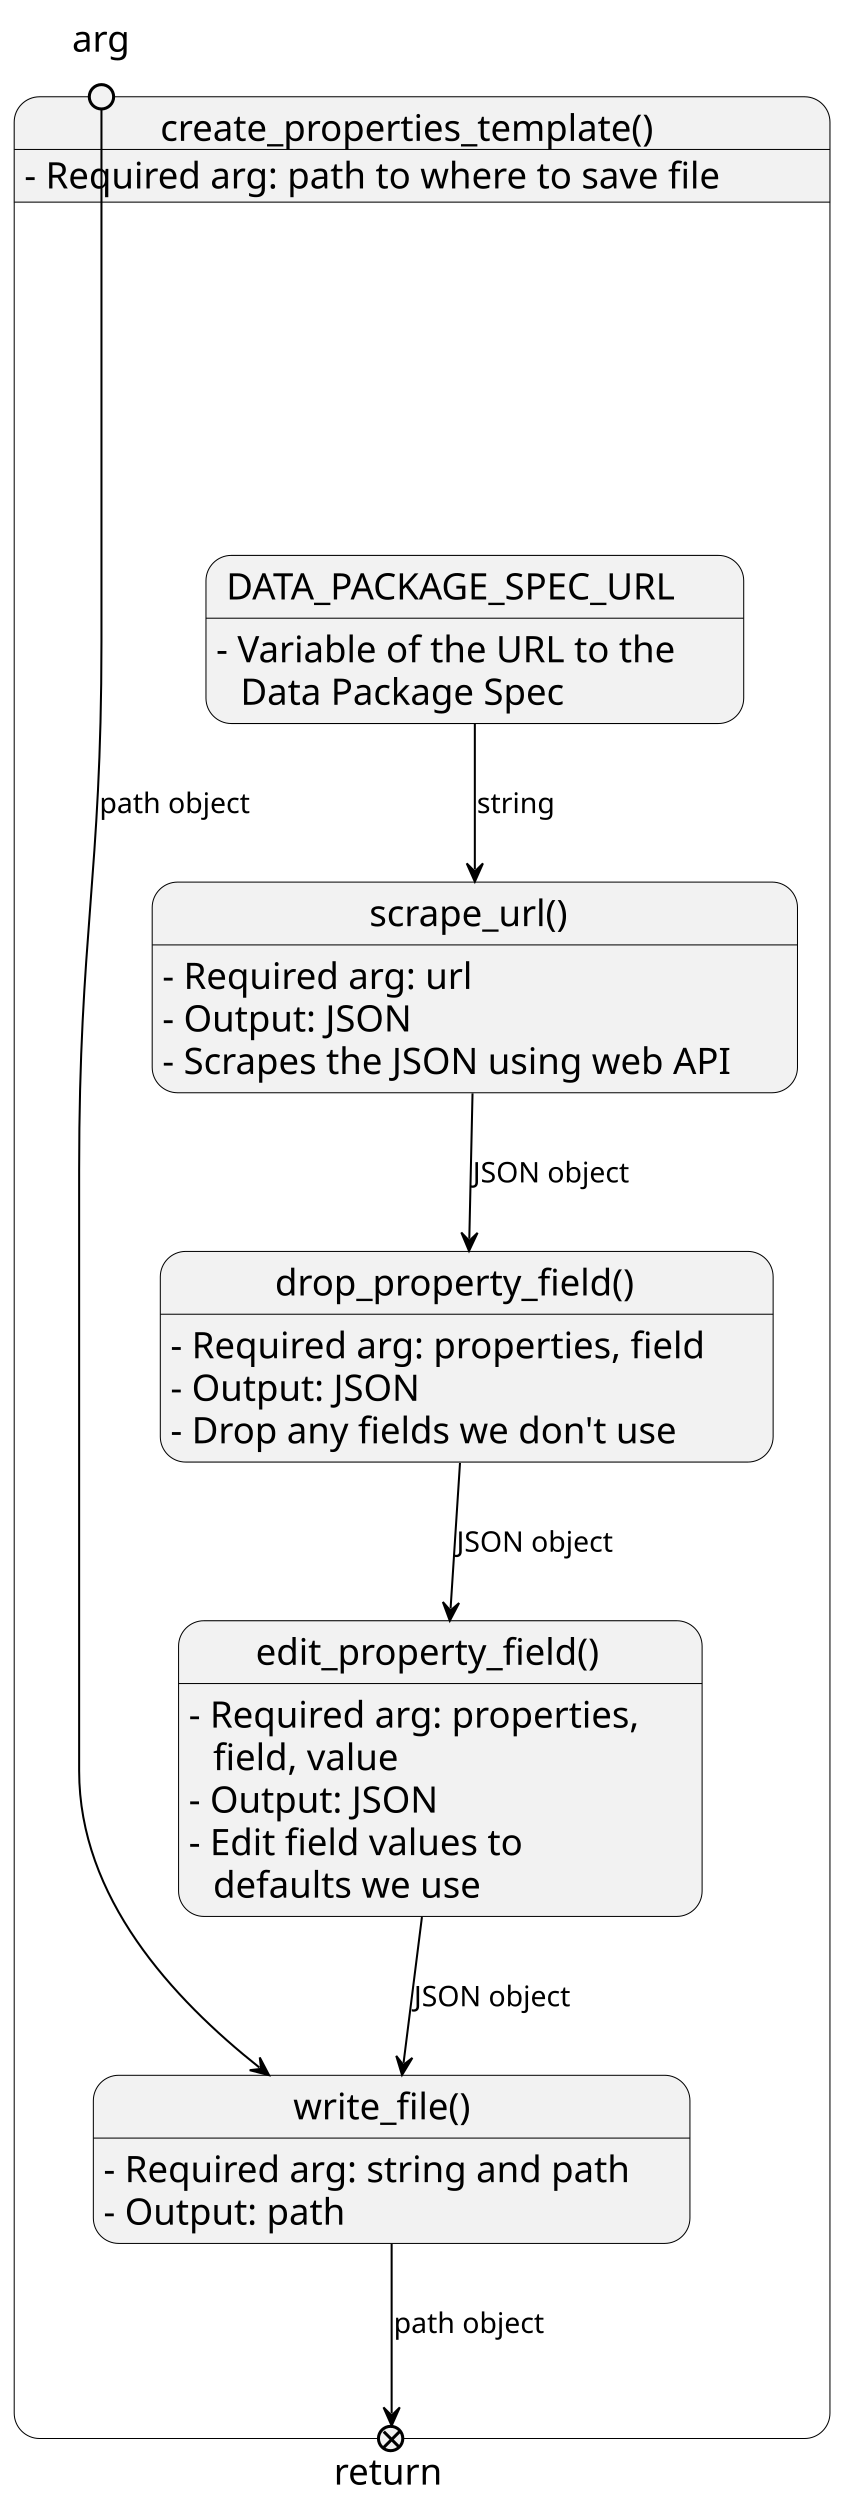
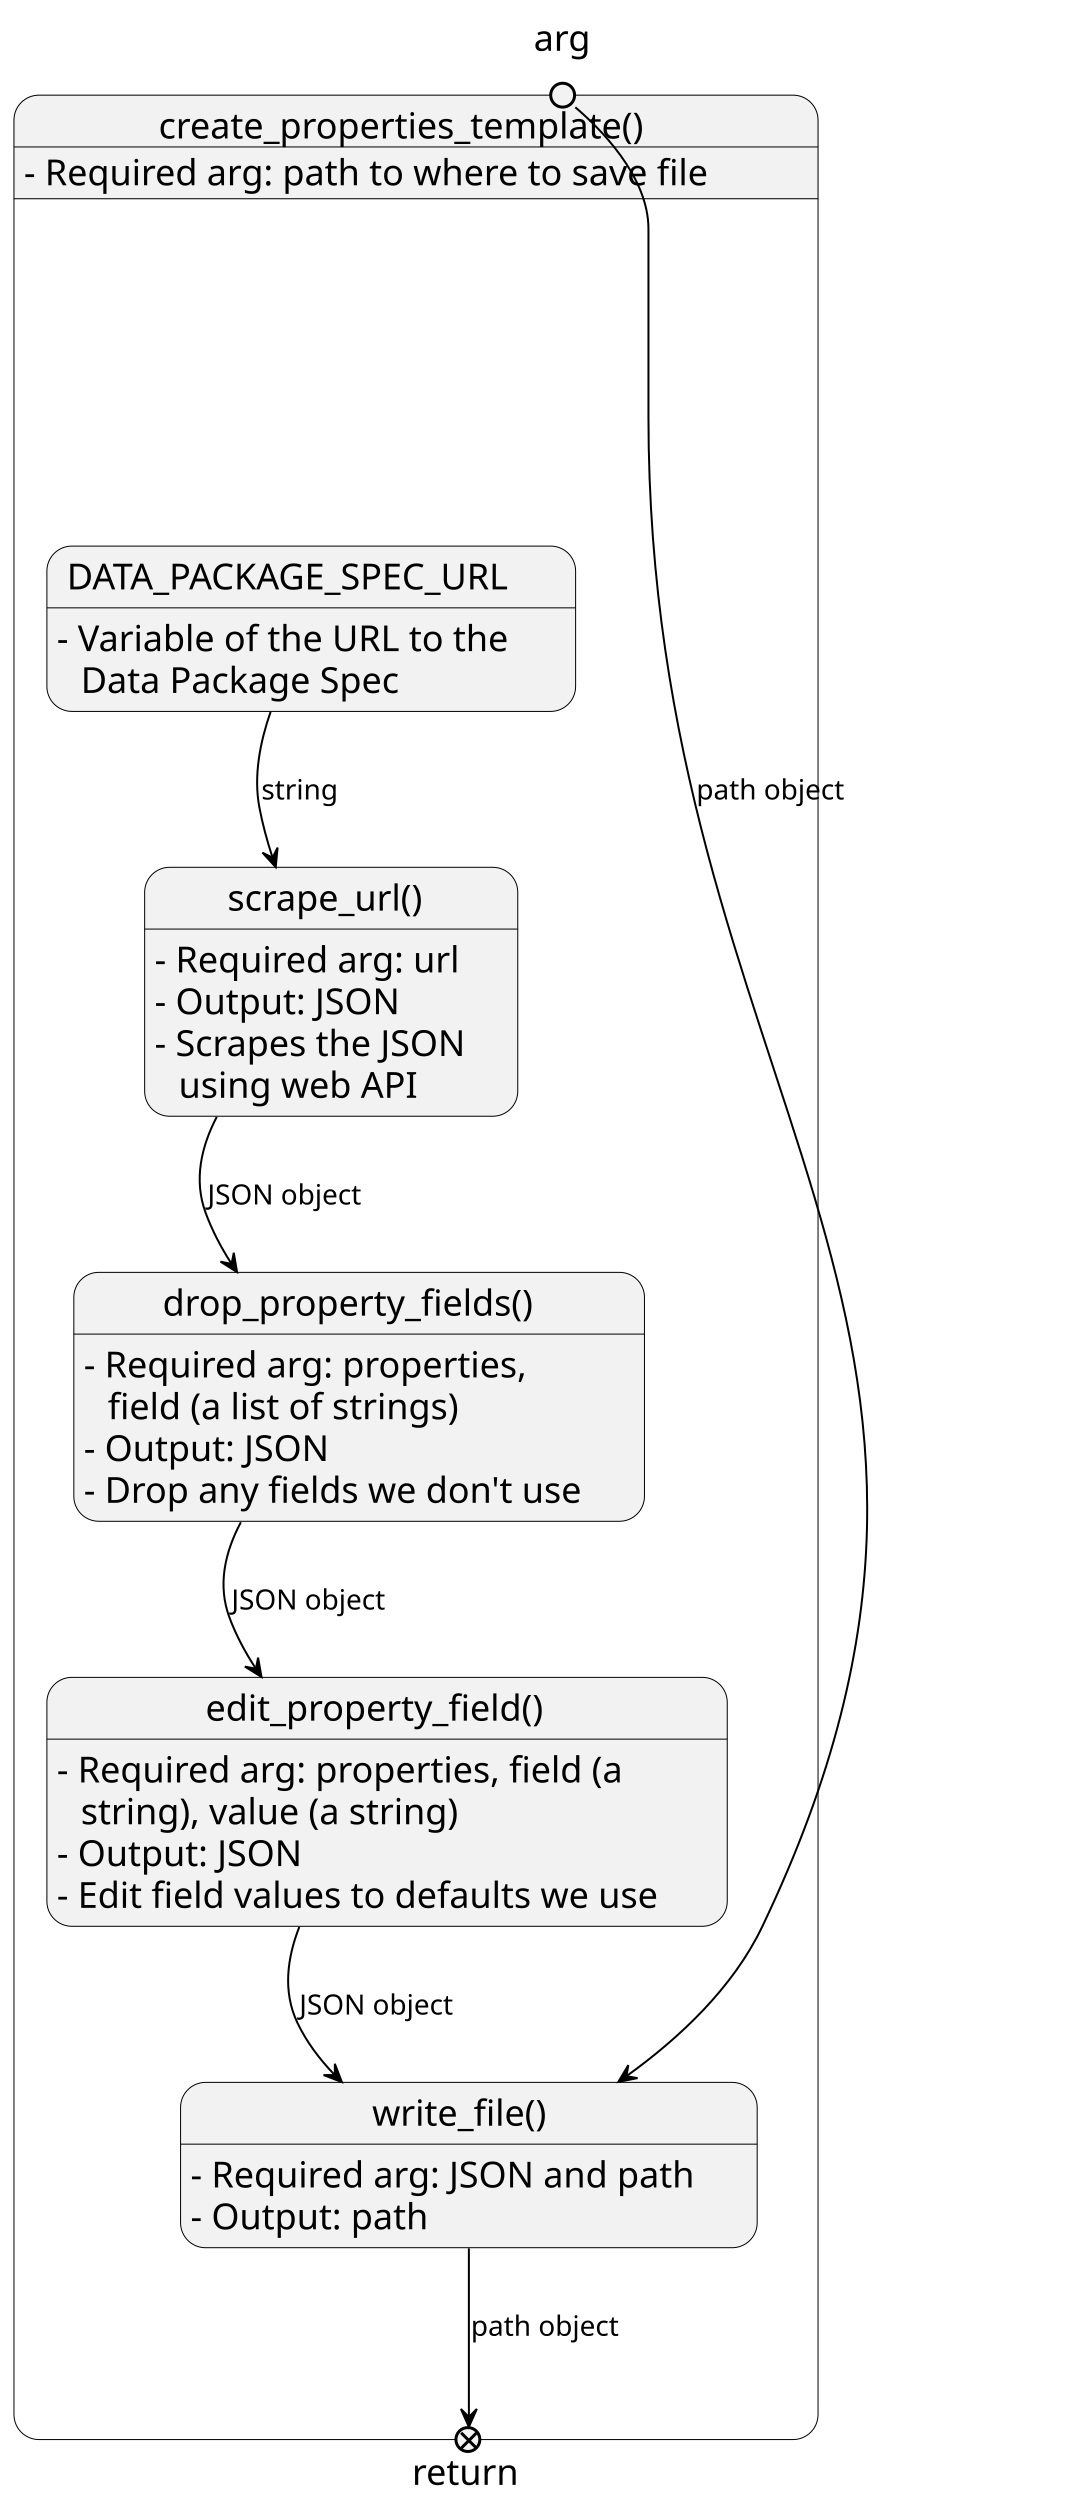
- <svg xmlns="http://www.w3.org/2000/svg" contentStyleType="text/css" height="1232px" preserveAspectRatio="none" style="width:422px;height:1232px;background:#FFFFFF;" version="1.1" viewBox="0 0 422 1232" width="422px" zoomAndPan="magnify">
+ <svg xmlns="http://www.w3.org/2000/svg" contentStyleType="text/css" height="1253px" preserveAspectRatio="none" style="width:534px;height:1253px;background:#FFFFFF;" version="1.1" viewBox="0 0 534 1253" width="534px" zoomAndPan="magnify">
  <defs />
  <g>
    <g id="cluster_cpt">
-       <path d="M19.5,47.698 L396.5,47.698 A12.5,12.5 0 0 1 409,60.198 L409,99.605 L7,99.605 L7,60.198 A12.5,12.5 0 0 1 19.5,47.698 " fill="#F2F2F2" style="stroke:#F2F2F2;stroke-width:1.0;" />
-       <rect fill="none" height="1154" rx="12.5" ry="12.5" style="stroke:#000000;stroke-width:0.5;" width="402" x="7" y="47.698" />
-       <line style="stroke:#000000;stroke-width:0.5;" x1="7" x2="409" y1="99.605" y2="99.605" />
-       <line style="stroke:#000000;stroke-width:0.5;" x1="7" x2="409" y1="73.651" y2="73.651" />
-       <text fill="#000000" font-family="Fira Code" font-size="18" lengthAdjust="spacing" textLength="258" x="79" y="69.406">create_properties_template()</text>
+       <path d="M19.5,47.698 L397.5,47.698 A12.5,12.5 0 0 1 410,60.198 L410,99.605 L7,99.605 L7,60.198 A12.5,12.5 0 0 1 19.5,47.698 " fill="#F2F2F2" style="stroke:#F2F2F2;stroke-width:1.0;" />
+       <rect fill="none" height="1175" rx="12.5" ry="12.5" style="stroke:#000000;stroke-width:0.5;" width="403" x="7" y="47.698" />
+       <line style="stroke:#000000;stroke-width:0.5;" x1="7" x2="410" y1="99.605" y2="99.605" />
+       <line style="stroke:#000000;stroke-width:0.5;" x1="7" x2="410" y1="73.651" y2="73.651" />
+       <text fill="#000000" font-family="Fira Code" font-size="18" lengthAdjust="spacing" textLength="258" x="79.5" y="69.406">create_properties_template()</text>
      <text fill="#000000" font-family="Fira Code" font-size="18" lengthAdjust="spacing" textLength="370" x="12" y="92.859">- Required arg: path to where to save file</text>
    </g>
-     <text fill="#000000" font-family="Fira Code" font-size="18" lengthAdjust="spacing" textLength="29" x="35.5" y="25.453">arg</text>
-     <ellipse cx="50" cy="47.698" fill="#F2F2F2" rx="6" ry="6" style="stroke:#000000;stroke-width:1.5;" />
+     <text fill="#000000" font-family="Fira Code" font-size="18" lengthAdjust="spacing" textLength="29" x="267.5" y="25.453">arg</text>
+     <ellipse cx="282" cy="47.698" fill="#F2F2F2" rx="6" ry="6" style="stroke:#000000;stroke-width:1.5;" />
    <g id="cpt.url">
-       <rect fill="#F2F2F2" height="82.859" rx="12.5" ry="12.5" style="stroke:#000000;stroke-width:0.5;" width="265" x="101.5" y="273.698" />
-       <line style="stroke:#000000;stroke-width:0.5;" x1="101.5" x2="366.5" y1="304.651" y2="304.651" />
-       <text fill="#000000" font-family="Fira Code" font-size="18" lengthAdjust="spacing" textLength="245" x="111.5" y="295.406">DATA_PACKAGE_SPEC_URL</text>
-       <text fill="#000000" font-family="Fira Code" font-size="18" lengthAdjust="spacing" textLength="245" x="106.5" y="326.359">- Variable of the URL to the</text>
-       <text fill="#000000" font-family="Fira Code" font-size="18" lengthAdjust="spacing" textLength="167" x="118.5" y="347.312">Data Package Spec</text>
+       <rect fill="#F2F2F2" height="82.859" rx="12.5" ry="12.5" style="stroke:#000000;stroke-width:0.5;" width="265" x="23.5" y="273.698" />
+       <line style="stroke:#000000;stroke-width:0.5;" x1="23.5" x2="288.5" y1="304.651" y2="304.651" />
+       <text fill="#000000" font-family="Fira Code" font-size="18" lengthAdjust="spacing" textLength="245" x="33.5" y="295.406">DATA_PACKAGE_SPEC_URL</text>
+       <text fill="#000000" font-family="Fira Code" font-size="18" lengthAdjust="spacing" textLength="245" x="28.5" y="326.359">- Variable of the URL to the</text>
+       <text fill="#000000" font-family="Fira Code" font-size="18" lengthAdjust="spacing" textLength="167" x="40.5" y="347.312">Data Package Spec</text>
    </g>
    <g id="cpt.su">
-       <rect fill="#F2F2F2" height="103.812" rx="12.5" ry="12.5" style="stroke:#000000;stroke-width:0.5;" width="318" x="75" y="434.698" />
-       <line style="stroke:#000000;stroke-width:0.5;" x1="75" x2="393" y1="465.651" y2="465.651" />
-       <text fill="#000000" font-family="Fira Code" font-size="18" lengthAdjust="spacing" textLength="104" x="182" y="456.406">scrape_url()</text>
-       <text fill="#000000" font-family="Fira Code" font-size="18" lengthAdjust="spacing" textLength="165" x="80" y="487.359">- Required arg: url</text>
-       <text fill="#000000" font-family="Fira Code" font-size="18" lengthAdjust="spacing" textLength="131" x="80" y="508.312">- Output: JSON</text>
-       <text fill="#000000" font-family="Fira Code" font-size="18" lengthAdjust="spacing" textLength="298" x="80" y="529.266">- Scrapes the JSON using web API</text>
+       <rect fill="#F2F2F2" height="124.766" rx="12.5" ry="12.5" style="stroke:#000000;stroke-width:0.5;" width="187" x="72.5" y="434.698" />
+       <line style="stroke:#000000;stroke-width:0.5;" x1="72.5" x2="259.5" y1="465.651" y2="465.651" />
+       <text fill="#000000" font-family="Fira Code" font-size="18" lengthAdjust="spacing" textLength="104" x="114" y="456.406">scrape_url()</text>
+       <text fill="#000000" font-family="Fira Code" font-size="18" lengthAdjust="spacing" textLength="165" x="77.5" y="487.359">- Required arg: url</text>
+       <text fill="#000000" font-family="Fira Code" font-size="18" lengthAdjust="spacing" textLength="131" x="77.5" y="508.312">- Output: JSON</text>
+       <text fill="#000000" font-family="Fira Code" font-size="18" lengthAdjust="spacing" textLength="167" x="77.5" y="529.266">- Scrapes the JSON</text>
+       <text fill="#000000" font-family="Fira Code" font-size="18" lengthAdjust="spacing" textLength="125" x="89.5" y="550.219">using web API</text>
    </g>
    <g id="cpt.dpf">
-       <rect fill="#F2F2F2" height="103.812" rx="12.5" ry="12.5" style="stroke:#000000;stroke-width:0.5;" width="302" x="79" y="616.698" />
-       <line style="stroke:#000000;stroke-width:0.5;" x1="79" x2="381" y1="647.651" y2="647.651" />
-       <text fill="#000000" font-family="Fira Code" font-size="18" lengthAdjust="spacing" textLength="189" x="135.5" y="638.406">drop_property_field()</text>
-       <text fill="#000000" font-family="Fira Code" font-size="18" lengthAdjust="spacing" textLength="282" x="84" y="669.359">- Required arg: properties, field</text>
-       <text fill="#000000" font-family="Fira Code" font-size="18" lengthAdjust="spacing" textLength="131" x="84" y="690.312">- Output: JSON</text>
-       <text fill="#000000" font-family="Fira Code" font-size="18" lengthAdjust="spacing" textLength="266" x="84" y="711.266">- Drop any fields we don't use</text>
+       <rect fill="#F2F2F2" height="124.766" rx="12.5" ry="12.5" style="stroke:#000000;stroke-width:0.5;" width="286" x="37" y="637.698" />
+       <line style="stroke:#000000;stroke-width:0.5;" x1="37" x2="323" y1="668.651" y2="668.651" />
+       <text fill="#000000" font-family="Fira Code" font-size="18" lengthAdjust="spacing" textLength="197" x="81.5" y="659.406">drop_property_fields()</text>
+       <text fill="#000000" font-family="Fira Code" font-size="18" lengthAdjust="spacing" textLength="238" x="42" y="690.359">- Required arg: properties,</text>
+       <text fill="#000000" font-family="Fira Code" font-size="18" lengthAdjust="spacing" textLength="186" x="54" y="711.312">field (a list of strings)</text>
+       <text fill="#000000" font-family="Fira Code" font-size="18" lengthAdjust="spacing" textLength="131" x="42" y="732.266">- Output: JSON</text>
+       <text fill="#000000" font-family="Fira Code" font-size="18" lengthAdjust="spacing" textLength="266" x="42" y="753.219">- Drop any fields we don't use</text>
    </g>
    <g id="cpt.epf">
-       <rect fill="#F2F2F2" height="145.719" rx="12.5" ry="12.5" style="stroke:#000000;stroke-width:0.5;" width="258" x="88" y="798.698" />
-       <line style="stroke:#000000;stroke-width:0.5;" x1="88" x2="346" y1="829.651" y2="829.651" />
-       <text fill="#000000" font-family="Fira Code" font-size="18" lengthAdjust="spacing" textLength="182" x="126" y="820.406">edit_property_field()</text>
-       <text fill="#000000" font-family="Fira Code" font-size="18" lengthAdjust="spacing" textLength="238" x="93" y="851.359">- Required arg: properties,</text>
-       <text fill="#000000" font-family="Fira Code" font-size="18" lengthAdjust="spacing" textLength="98" x="105" y="872.312">field, value</text>
-       <text fill="#000000" font-family="Fira Code" font-size="18" lengthAdjust="spacing" textLength="131" x="93" y="893.266">- Output: JSON</text>
-       <text fill="#000000" font-family="Fira Code" font-size="18" lengthAdjust="spacing" textLength="177" x="93" y="914.219">- Edit field values to</text>
-       <text fill="#000000" font-family="Fira Code" font-size="18" lengthAdjust="spacing" textLength="138" x="105" y="935.172">defaults we use</text>
+       <rect fill="#F2F2F2" height="124.766" rx="12.5" ry="12.5" style="stroke:#000000;stroke-width:0.5;" width="341" x="23.5" y="840.698" />
+       <line style="stroke:#000000;stroke-width:0.5;" x1="23.5" x2="364.5" y1="871.651" y2="871.651" />
+       <text fill="#000000" font-family="Fira Code" font-size="18" lengthAdjust="spacing" textLength="182" x="103" y="862.406">edit_property_field()</text>
+       <text fill="#000000" font-family="Fira Code" font-size="18" lengthAdjust="spacing" textLength="305" x="28.5" y="893.359">- Required arg: properties, field (a</text>
+       <text fill="#000000" font-family="Fira Code" font-size="18" lengthAdjust="spacing" textLength="203" x="40.5" y="914.312">string), value (a string)</text>
+       <text fill="#000000" font-family="Fira Code" font-size="18" lengthAdjust="spacing" textLength="131" x="28.5" y="935.266">- Output: JSON</text>
+       <text fill="#000000" font-family="Fira Code" font-size="18" lengthAdjust="spacing" textLength="321" x="28.5" y="956.219">- Edit field values to defaults we use</text>
    </g>
    <g id="cpt.wf">
-       <rect fill="#F2F2F2" height="82.859" rx="12.5" ry="12.5" style="stroke:#000000;stroke-width:0.5;" width="294" x="46" y="1022.698" />
-       <line style="stroke:#000000;stroke-width:0.5;" x1="46" x2="340" y1="1053.651" y2="1053.651" />
-       <text fill="#000000" font-family="Fira Code" font-size="18" lengthAdjust="spacing" textLength="97" x="144.5" y="1044.406">write_file()</text>
-       <text fill="#000000" font-family="Fira Code" font-size="18" lengthAdjust="spacing" textLength="274" x="51" y="1075.359">- Required arg: string and path</text>
-       <text fill="#000000" font-family="Fira Code" font-size="18" lengthAdjust="spacing" textLength="125" x="51" y="1096.312">- Output: path</text>
+       <rect fill="#F2F2F2" height="82.859" rx="12.5" ry="12.5" style="stroke:#000000;stroke-width:0.5;" width="289" x="90.5" y="1043.698" />
+       <line style="stroke:#000000;stroke-width:0.5;" x1="90.5" x2="379.5" y1="1074.651" y2="1074.651" />
+       <text fill="#000000" font-family="Fira Code" font-size="18" lengthAdjust="spacing" textLength="97" x="186.5" y="1065.406">write_file()</text>
+       <text fill="#000000" font-family="Fira Code" font-size="18" lengthAdjust="spacing" textLength="269" x="95.5" y="1096.359">- Required arg: JSON and path</text>
+       <text fill="#000000" font-family="Fira Code" font-size="18" lengthAdjust="spacing" textLength="125" x="95.5" y="1117.312">- Output: path</text>
    </g>
-     <text fill="#000000" font-family="Fira Code" font-size="18" lengthAdjust="spacing" textLength="56" x="164.5" y="1224.406">return</text>
-     <ellipse cx="192.5" cy="1201.698" fill="#F2F2F2" rx="6" ry="6" style="stroke:#000000;stroke-width:1.5;" />
-     <line style="stroke:#000000;stroke-width:1.5;" x1="196.889" x2="189.111" y1="1206.087" y2="1198.309" />
-     <line style="stroke:#000000;stroke-width:1.5;" x1="196.889" x2="189.111" y1="1198.309" y2="1206.087" />
+     <text fill="#000000" font-family="Fira Code" font-size="18" lengthAdjust="spacing" textLength="56" x="206.5" y="1245.406">return</text>
+     <ellipse cx="234.5" cy="1222.698" fill="#F2F2F2" rx="6" ry="6" style="stroke:#000000;stroke-width:1.5;" />
+     <line style="stroke:#000000;stroke-width:1.5;" x1="238.889" x2="231.111" y1="1227.087" y2="1219.309" />
+     <line style="stroke:#000000;stroke-width:1.5;" x1="238.889" x2="231.111" y1="1219.309" y2="1227.087" />
    <g id="link_url_su">
-       <path d="M234,356.798 C234,380.108 234,403.598 234,428.488 " fill="none" id="url-to-su" style="stroke:#000000;stroke-width:1.0;" />
-       <polygon fill="#000000" points="234,434.488,238,425.488,234,429.488,230,425.488,234,434.488" style="stroke:#000000;stroke-width:1.0;" />
-       <text fill="#000000" font-family="sans-serif" font-size="14" lengthAdjust="spacing" textLength="39" x="235" y="400.693">string</text>
+       <path d="M135.63,356.768 C130.4,371.678 126.99,388.808 130,404.698 C131.55,412.888 133.83,421.288 136.49,429.518 " fill="none" id="url-to-su" style="stroke:#000000;stroke-width:1.0;" />
+       <polygon fill="#000000" points="138.19,434.618,139.13,424.814,136.605,429.876,131.543,427.351,138.19,434.618" style="stroke:#000000;stroke-width:1.0;" />
+       <text fill="#000000" font-family="sans-serif" font-size="14" lengthAdjust="spacing" textLength="39" x="131" y="400.693">string</text>
    </g>
    <g id="link_su_dpf">
-       <path d="M232.86,538.798 C232.32,563.118 231.813,586.14 231.273,610.47 " fill="none" id="su-to-dpf" style="stroke:#000000;stroke-width:1.0;" />
-       <polygon fill="#000000" points="231.14,616.468,235.339,607.559,231.251,611.47,227.341,607.382,231.14,616.468" style="stroke:#000000;stroke-width:1.0;" />
-       <text fill="#000000" font-family="sans-serif" font-size="14" lengthAdjust="spacing" textLength="80" x="233" y="582.693">JSON object</text>
+       <path d="M108.63,559.798 C100.74,574.968 97.1,591.528 103,607.698 C106.21,616.498 110.68,625.048 115.87,633.148 " fill="none" id="su-to-dpf" style="stroke:#000000;stroke-width:1.0;" />
+       <polygon fill="#000000" points="118.83,637.608,117.166,627.901,116.056,633.448,110.51,632.339,118.83,637.608" style="stroke:#000000;stroke-width:1.0;" />
+       <text fill="#000000" font-family="sans-serif" font-size="14" lengthAdjust="spacing" textLength="80" x="104" y="603.693">JSON object</text>
    </g>
    <g id="link_dpf_epf">
-       <path d="M226.69,720.938 C225.16,744.548 223.706,766.991 222.046,792.711 " fill="none" id="dpf-to-epf" style="stroke:#000000;stroke-width:1.0;" />
-       <polygon fill="#000000" points="221.66,798.698,226.231,789.975,221.982,793.709,218.248,789.459,221.66,798.698" style="stroke:#000000;stroke-width:1.0;" />
-       <text fill="#000000" font-family="sans-serif" font-size="14" lengthAdjust="spacing" textLength="80" x="225" y="764.693">JSON object</text>
+       <path d="M120.71,762.958 C112.67,778.058 108.99,794.538 115,810.698 C118.27,819.498 122.81,828.008 128.08,836.078 " fill="none" id="dpf-to-epf" style="stroke:#000000;stroke-width:1.0;" />
+       <polygon fill="#000000" points="131.07,840.508,129.344,830.812,128.27,836.366,122.716,835.291,131.07,840.508" style="stroke:#000000;stroke-width:1.0;" />
+       <text fill="#000000" font-family="sans-serif" font-size="14" lengthAdjust="spacing" textLength="80" x="116" y="806.693">JSON object</text>
    </g>
    <g id="link_arg_wf">
-       <path d="M50,53.828 C50,64.938 50,92.008 50,114.698 C50,114.698 50,114.698 50,316.198 C50,432.078 39,460.818 39,576.698 C39,576.698 39,576.698 39,872.698 C39,934.998 84.731,984.657 127.881,1018.917 " fill="none" id="arg-to-wf" style="stroke:#000000;stroke-width:1.0;" />
-       <polygon fill="#000000" points="132.58,1022.648,128.019,1013.919,128.664,1019.539,123.044,1020.185,132.58,1022.648" style="stroke:#000000;stroke-width:1.0;" />
-       <text fill="#000000" font-family="sans-serif" font-size="14" lengthAdjust="spacing" textLength="78" x="49" y="400.693">path object</text>
+       <path d="M288.34,53.768 C300.31,63.948 325,88.168 325,114.698 C325,114.698 325,114.698 325,208.698 C325,546.098 527.59,661.328 382,965.698 C367.43,996.158 340.79,1021.288 314.15,1040.448 " fill="none" id="arg-to-wf" style="stroke:#000000;stroke-width:1.0;" />
+       <polygon fill="#000000" points="309.88,1043.468,319.539,1041.543,313.964,1040.584,314.924,1035.009,309.88,1043.468" style="stroke:#000000;stroke-width:1.0;" />
+       <text fill="#000000" font-family="sans-serif" font-size="14" lengthAdjust="spacing" textLength="78" x="349" y="400.693">path object</text>
    </g>
    <g id="link_epf_wf">
-       <path d="M207.93,944.718 C204.61,971.058 201.719,993.975 198.869,1016.615 " fill="none" id="epf-to-wf" style="stroke:#000000;stroke-width:1.0;" />
-       <polygon fill="#000000" points="198.12,1022.568,203.213,1014.138,198.744,1017.607,195.275,1013.139,198.12,1022.568" style="stroke:#000000;stroke-width:1.0;" />
-       <text fill="#000000" font-family="sans-serif" font-size="14" lengthAdjust="spacing" textLength="80" x="204" y="988.693">JSON object</text>
+       <path d="M150.01,965.788 C143.84,981.548 141.75,998.368 149,1013.698 C153.54,1023.298 160.1,1032.028 167.6,1039.808 " fill="none" id="epf-to-wf" style="stroke:#000000;stroke-width:1.0;" />
+       <polygon fill="#000000" points="171.36,1043.558,167.825,1034.366,167.825,1040.023,162.168,1040.023,171.36,1043.558" style="stroke:#000000;stroke-width:1.0;" />
+       <text fill="#000000" font-family="sans-serif" font-size="14" lengthAdjust="spacing" textLength="80" x="150" y="1009.693">JSON object</text>
    </g>
    <g id="link_wf_return">
-       <path d="M193,1105.848 C193,1138.278 193,1174.628 193,1189.368 " fill="none" id="wf-to-return" style="stroke:#000000;stroke-width:1.0;" />
-       <polygon fill="#000000" points="193,1195.368,197,1186.368,193,1190.368,189,1186.368,193,1195.368" style="stroke:#000000;stroke-width:1.0;" />
-       <text fill="#000000" font-family="sans-serif" font-size="14" lengthAdjust="spacing" textLength="78" x="194" y="1149.693">path object</text>
+       <path d="M235,1126.848 C235,1155.988 235,1193.128 235,1211.058 " fill="none" id="wf-to-return" style="stroke:#000000;stroke-width:1.0;" />
+       <polygon fill="#000000" points="235,1216.368,239,1207.368,235,1211.368,231,1207.368,235,1216.368" style="stroke:#000000;stroke-width:1.0;" />
+       <text fill="#000000" font-family="sans-serif" font-size="14" lengthAdjust="spacing" textLength="78" x="236" y="1170.693">path object</text>
    </g>
  </g>
</svg>
